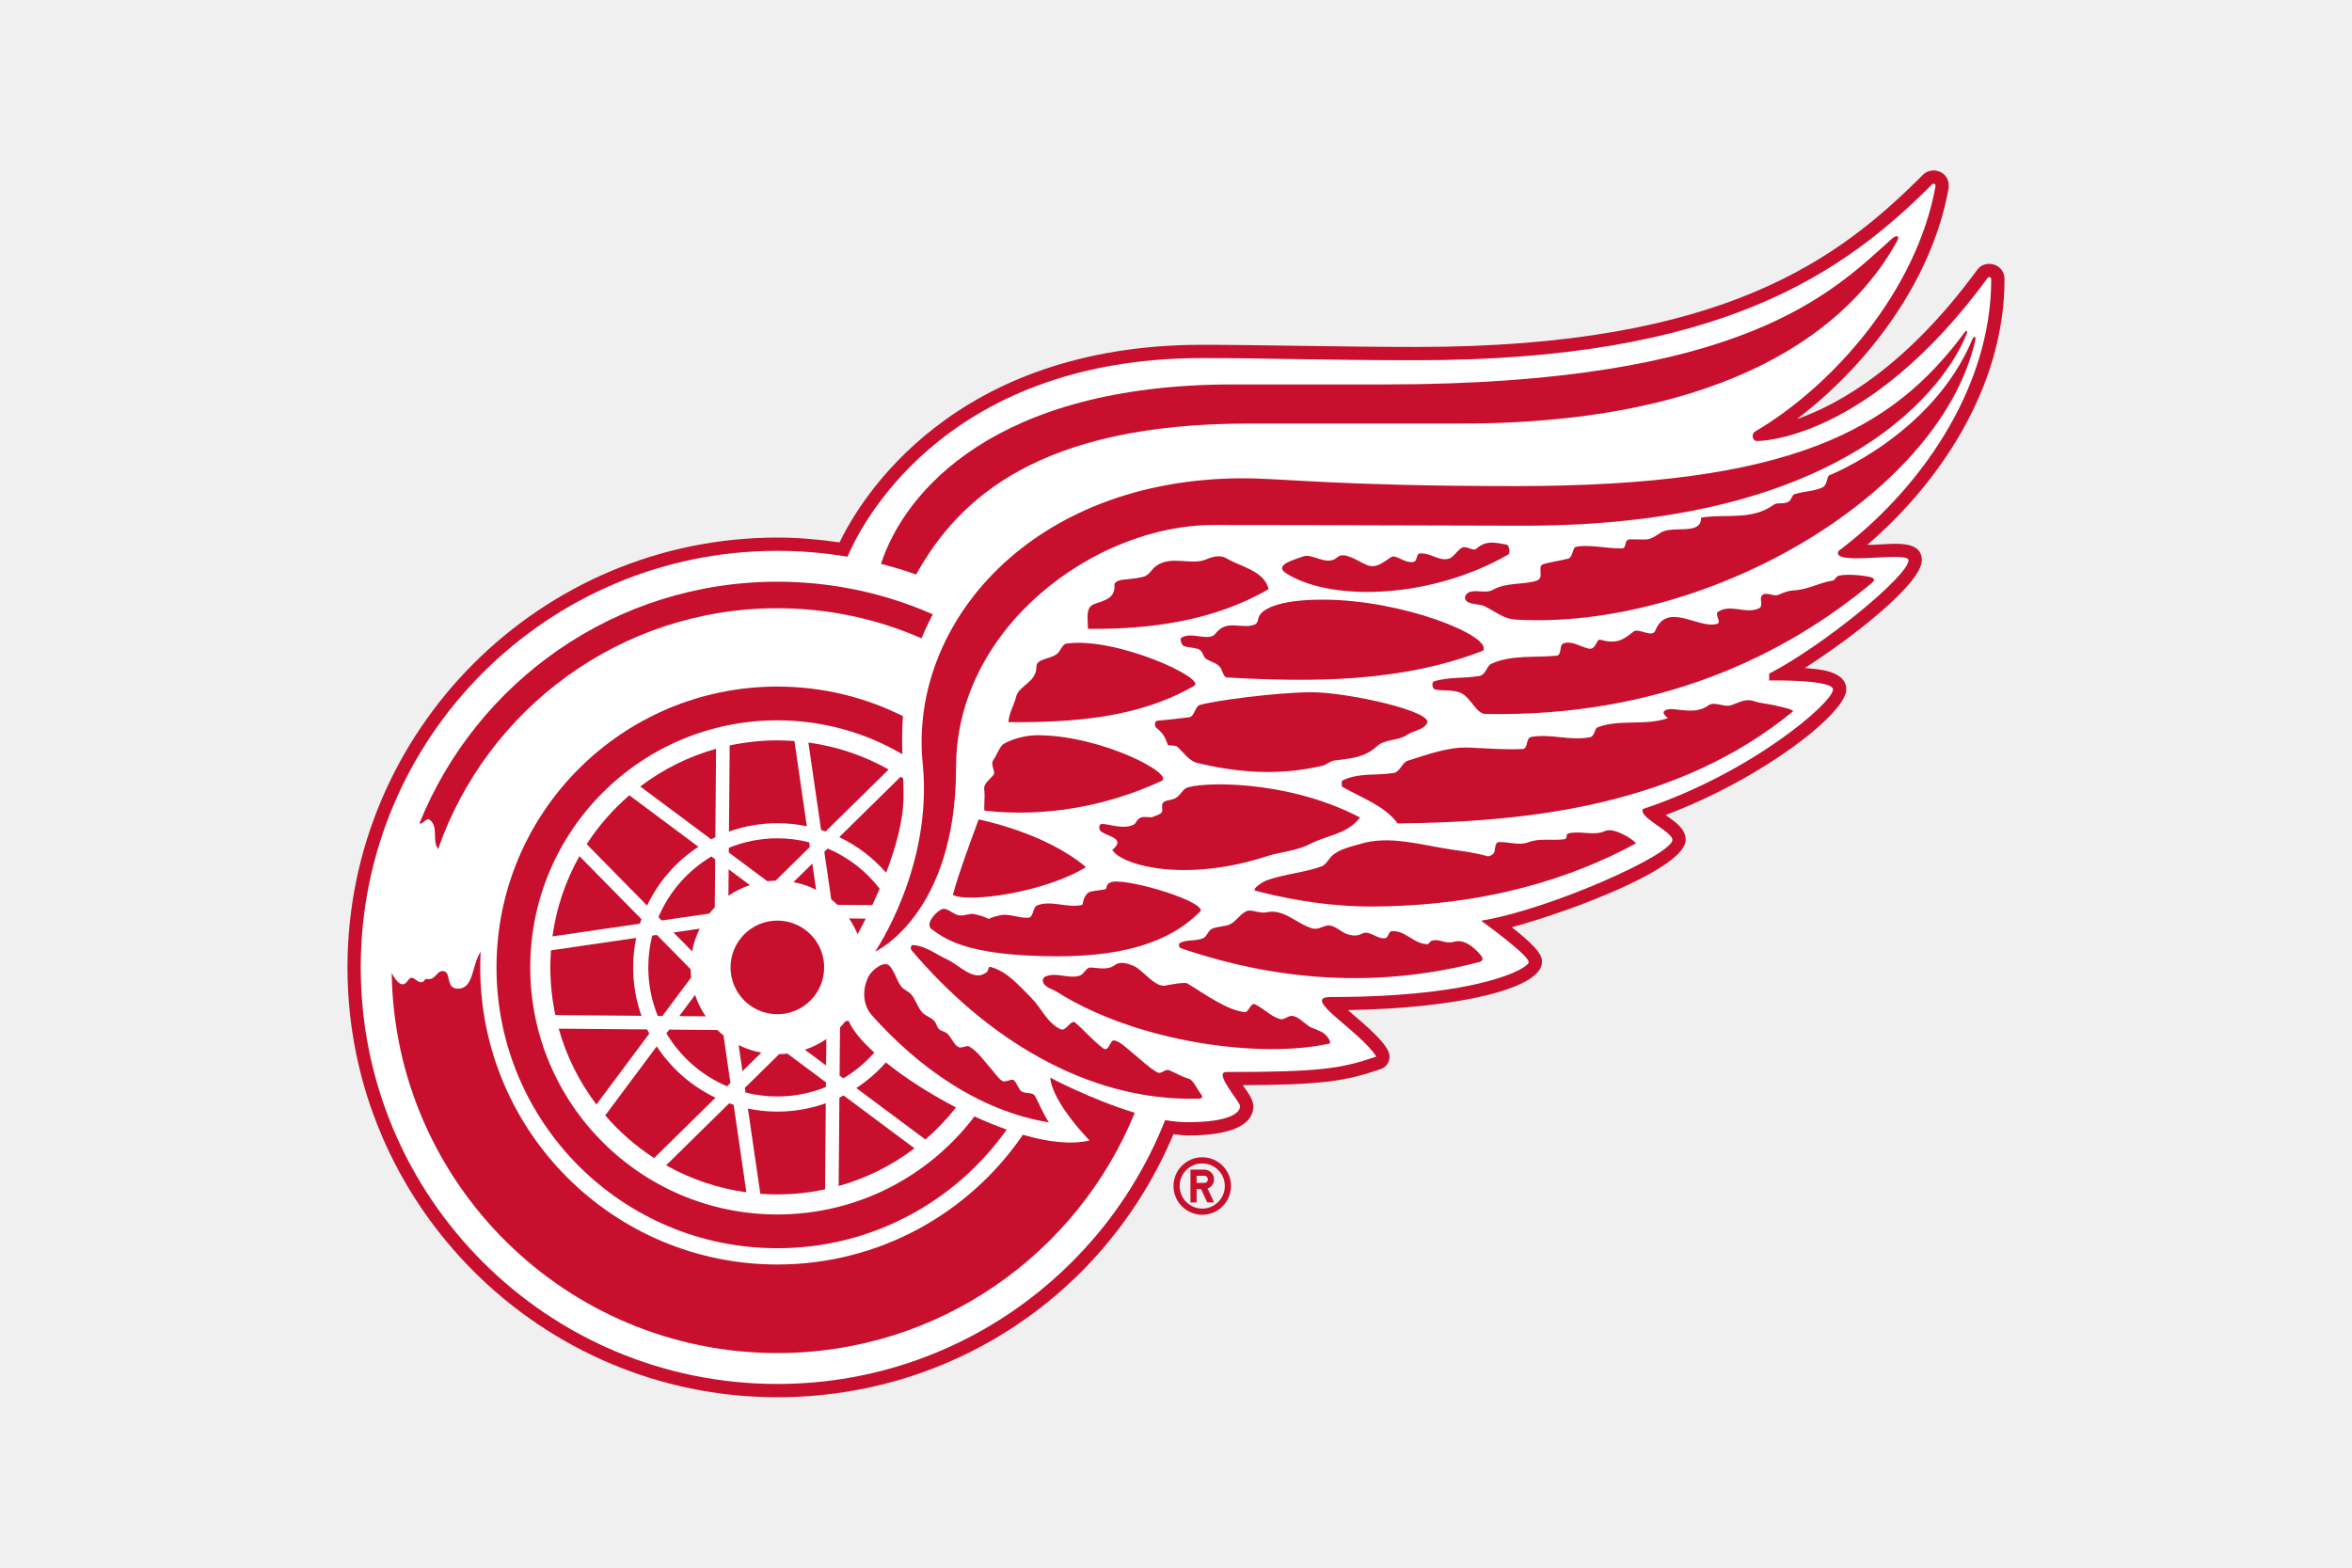
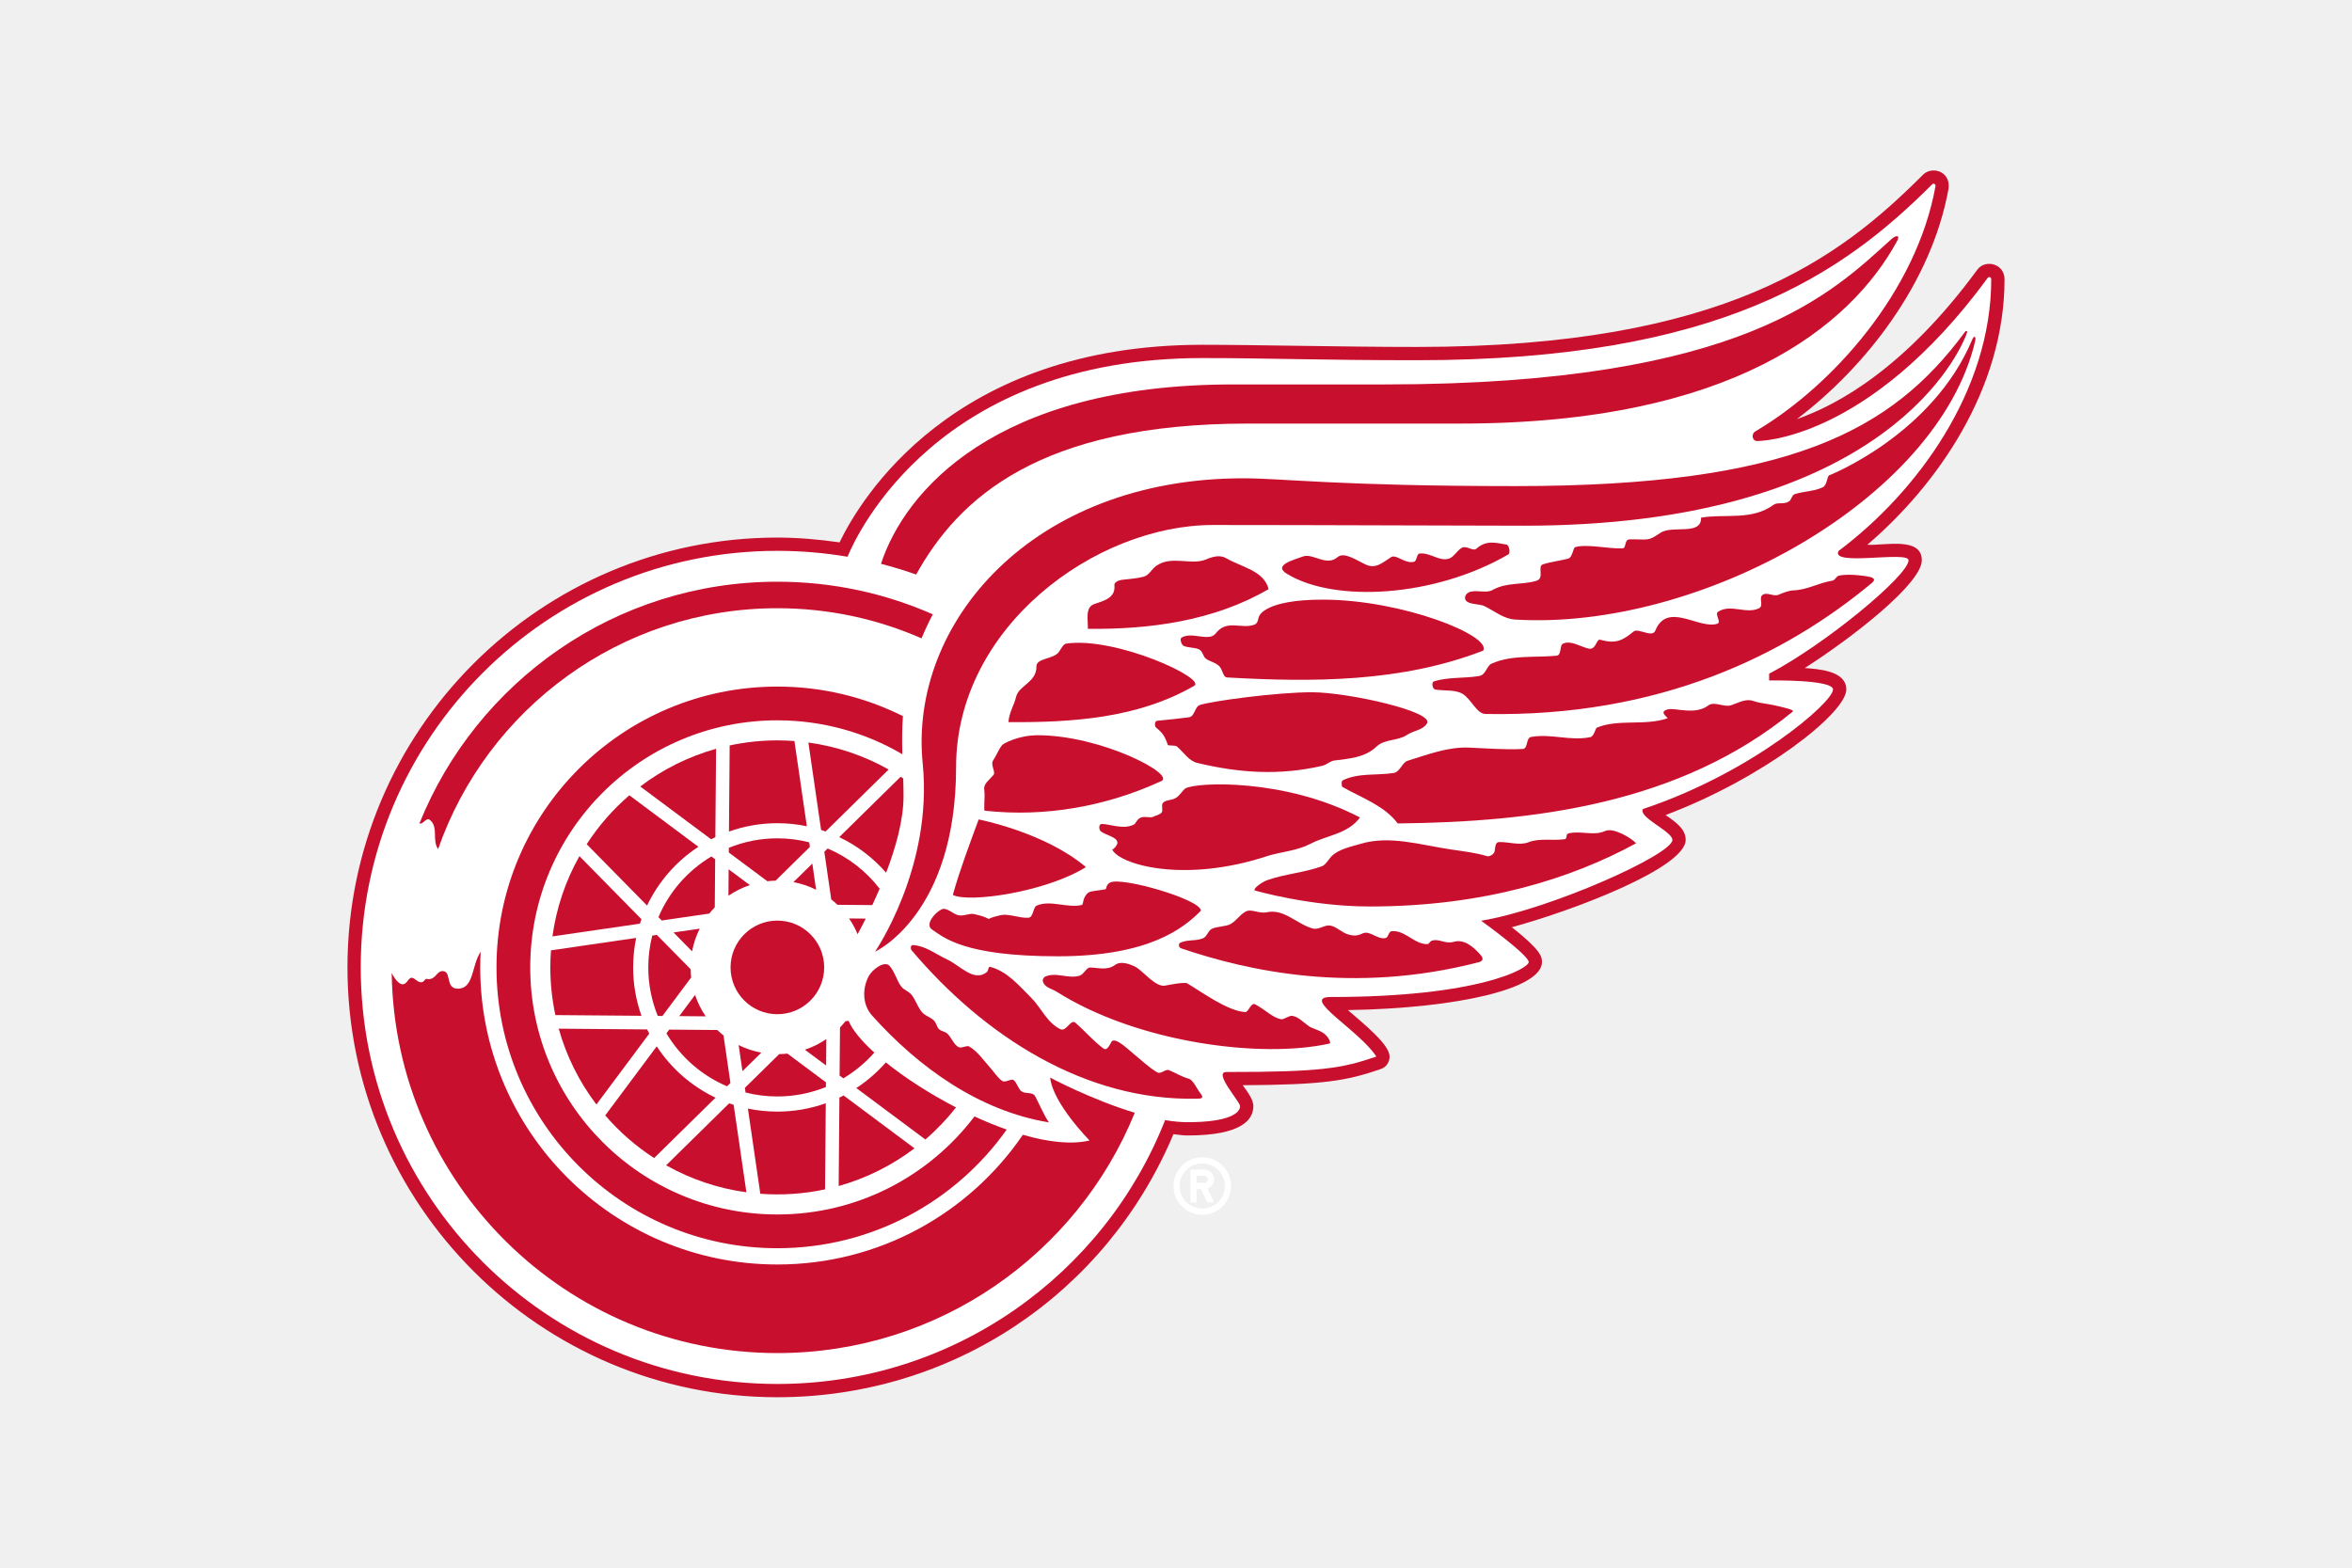
<svg xmlns="http://www.w3.org/2000/svg" viewBox="0 0 960 640">
-   <path fill="#c8102e" d="M490.714 472.446c-6.481 0-11.742 5.253-11.742 11.738 0 6.478 5.261 11.74 11.742 11.74s11.734-5.262 11.734-11.739c0-6.486-5.253-11.739-11.734-11.739m0 20.958a9.21 9.21 0 0 1-6.522-2.698 9.219 9.219 0 0 1-2.698-6.522 9.207 9.207 0 0 1 9.22-9.214c5.094 0 9.218 4.12 9.218 9.214s-4.124 9.22-9.218 9.22m4.823-11.94a3.98 3.98 0 0 0-3.983-3.978h-5.656v13.4h2.514v-5.442h1.804l2.541 5.441h2.78l-2.652-5.674a3.99 3.99 0 0 0 2.652-3.748m-3.983 1.464h-3.142v-2.932h3.142a1.47 1.47 0 0 1 1.469 1.468 1.47 1.47 0 0 1-1.469 1.464" />
+   <path fill="#fff" d="M490.714 472.446c-6.481 0-11.742 5.253-11.742 11.738 0 6.478 5.261 11.74 11.742 11.74s11.734-5.262 11.734-11.739c0-6.486-5.253-11.739-11.734-11.739m0 20.958a9.21 9.21 0 0 1-6.522-2.698 9.219 9.219 0 0 1-2.698-6.522 9.207 9.207 0 0 1 9.22-9.214c5.094 0 9.218 4.12 9.218 9.214s-4.124 9.22-9.218 9.22m4.823-11.94a3.98 3.98 0 0 0-3.983-3.978h-5.656v13.4h2.514v-5.442h1.804l2.541 5.441h2.78l-2.652-5.674a3.99 3.99 0 0 0 2.652-3.748m-3.983 1.464h-3.142v-2.932h3.142a1.47 1.47 0 0 1 1.469 1.468 1.47 1.47 0 0 1-1.469 1.464" />
  <path fill="#c8102e" d="M762.178 222.393c28.437-24.3 55.997-63.485 55.997-108.357 0-6.495-7.923-8.322-11.136-3.906-29.301 39.985-56.933 55.177-73.624 60.96 27.756-21.013 54.976-55.323 61.939-94.232.765-7.1-6.957-9.172-10.526-5.456-33.983 33.978-80.769 70.237-206.502 70.237-30.382 0-65.112-.88-87.57-.88-102.083 0-139.625 63.137-148.088 80.665-8.404-1.214-16.914-1.963-25.373-1.963-96.753 0-175.47 78.716-175.47 175.478-.001 96.754 78.715 175.474 175.469 175.474 71.21 0 134.161-42.05 161.662-107.39 1.936.197 3.989.527 5.721.527 22.235 0 26.898-6.503 26.898-11.975 0-2.934-2.907-6.478-4.346-8.542 32.618-.176 42.185-1.704 56.302-6.582 2.296-.716 3.644-2.849 3.644-5.118 0-4.813-9.868-12.779-17.015-18.97 45.622-.766 79.215-8.914 79.215-19.584 0-2.084-.198-4.71-12.306-14.247 25.74-7 70.962-24.358 70.962-35.658 0-4.38-3.78-7.064-8.195-10.142 40.066-15.097 73.756-41.698 73.756-51.237 0-7.689-11.328-8.342-16.945-8.776 19.965-12.788 47.764-34.582 47.764-43.995 0-9.748-15.276-5.908-22.232-6.33z" />
  <path fill="#fff" d="M750.469 224.886c31.928-23.926 62.279-65.247 62.279-110.85 0-.96-.947-1.108-1.343-.708-49.354 67.382-94.235 66.72-94.235 66.72-1.962 0-2.426-2.754-.867-3.84 31.865-18.74 66.042-57.403 73.717-100.31.105-.574-.754-1.27-1.359-.67-36.246 36.249-86.059 71.83-210.336 71.83-39.8 0-60.57-.88-87.57-.88-107.766 0-140.905 71.627-144.828 81.108a171.5 171.5 0 0 0-28.633-2.41c-93.918 0-170.055 76.133-170.055 170.062s76.137 170.056 170.054 170.056c71.916 0 133.402-44.64 158.265-107.716 3.18.542 6.25.85 9.113.85 17.326 0 21.486-3.867 21.486-6.554 0-1.823-11.08-13.932-5.579-13.932 38.427 0 47.077-1.435 61.185-6.31-6.769-10.593-31.286-24.306-18.662-24.306 60.903 0 80.862-11.758 80.862-14.248 0-2.91-19.42-16.895-19.42-16.895 28.053-4.625 78.073-26.998 78.073-33.01 0-3.48-14.268-9.32-11.98-12.62 44.478-14.794 77.535-43.537 77.535-48.759 0-4.19-26.073-3.7-26.073-3.7v-2.77c22.547-11.722 56.892-40.065 56.892-46.3 0-3.973-32.229 2.683-28.521-3.838" />
  <path fill="#c8102e" d="M359.045 362.811a52.76 52.76 0 0 0-21.222-16.416l-1.368 1.341 2.825 19.428a34 34 0 0 1 2.537 2.218l14.233.118a252 252 0 0 0 2.995-6.689m-61.58-14.786 15.739 11.727a36 36 0 0 1 3.363-.225l14-13.776-.284-1.886a52.7 52.7 0 0 0-12.989-1.624 52.5 52.5 0 0 0-19.812 3.874zm34.092 4.532-7.705 7.561a35 35 0 0 1 9.257 3.117zm5.715 71.638a35.6 35.6 0 0 1-8.74 4.344l8.654 6.445zm-70.282 48.578 25.06-24.655c-9.797-4.649-18.098-11.945-24-20.95l-21.016 28.193a93 93 0 0 0 19.956 17.412m79.563-97.816a35 35 0 0 1 3.479 6.425 207 207 0 0 0 3.333-6.367zm-47.103 76.085a56 56 0 0 1-1.828-.622l-25.737 25.313a92.1 92.1 0 0 0 32.765 11.01zm46.912-34.312-1.291.192a34 34 0 0 1-2.214 2.536l-.17 19.634 1.534 1.136a53 53 0 0 0 12.646-10.513c-5.225-4.746-8.966-9.244-10.505-12.985m-49.043-51.048a35 35 0 0 1 8.741-4.344l-8.653-6.456zm-32.313 56.297a75 75 0 0 1-.865-1.723l-36.096-.305a92.4 92.4 0 0 0 15.389 30.953zm72.12 19.876-15.73-11.733q-1.675.19-3.362.22l-14.003 13.771.27 1.893a52.6 52.6 0 0 0 12.993 1.622 52.5 52.5 0 0 0 19.813-3.868zm-34.083-4.542 7.694-7.567a35.3 35.3 0 0 1-9.252-3.107zm39.573 10.78-.301 36.091a92.3 92.3 0 0 0 30.948-15.389l-28.932-21.569a69 69 0 0 1-1.715.867m-54.582-33.178a35.2 35.2 0 0 1-4.33-8.746l-6.459 8.653 10.789.094m4.738 5.577-19.626-.164-1.14 1.53c5.715 9.594 14.386 17.233 24.768 21.618l1.363-1.346-2.822-19.418a38 38 0 0 1-2.543-2.22m-1.03-50.078.16-19.628-1.526-1.145c-9.599 5.718-17.23 14.39-21.627 24.776l1.349 1.371 19.425-2.835q1.05-1.321 2.219-2.539m-16.826 10.263 7.565 7.701a35.1 35.1 0 0 1 3.116-9.256zm-8.696 1.27a53.3 53.3 0 0 0-1.614 12.993 52.5 52.5 0 0 0 3.871 19.81l1.905.016 11.733-15.735a31 31 0 0 1-.221-3.362l-13.778-13.992zm39.047 70.62 5.065 34.78c8.85.667 17.75.062 26.428-1.795l.295-35.154a58.9 58.9 0 0 1-19.761 3.408c-4.121 0-8.146-.424-12.027-1.239M368.79 325.03c0-2.398-.052-4.8-.132-7.22a59 59 0 0 0-1.054-.709l-25.063 24.65a58.95 58.95 0 0 1 19.144 14.541c3.871-10.125 7.105-21.51 7.105-31.263zm-78.526 17.61c.567-.29 1.134-.586 1.712-.859l.303-36.093a92.3 92.3 0 0 0-30.954 15.39zm39.063-5.332-5.071-34.786a99 99 0 0 0-6.962-.264c-6.675 0-13.192.718-19.469 2.07l-.291 35.146a58.8 58.8 0 0 1 19.76-3.405c4.127 0 8.149.43 12.033 1.24m60.889 114.8c-10.697-5.534-20.779-12.044-28.646-18.385a59.9 59.9 0 0 1-12.042 10.473l28.185 21.004a93.7 93.7 0 0 0 12.503-13.093m-27.498-137.963a92.2 92.2 0 0 0-32.769-11.017l5.198 35.705a68 68 0 0 1 1.831.617zM224.623 394.94c0 6.68.711 13.19 2.059 19.463l35.147.292a58.9 58.9 0 0 1-3.4-19.755c0-4.129.423-8.146 1.23-12.04l-34.774 5.075a92 92 0 0 0-.262 6.965m.865-12.658 35.702-5.2c.196-.619.41-1.214.625-1.828l-25.31-25.734a91.9 91.9 0 0 0-11.017 32.762m13.976-37.648 24.647 25.057a59 59 0 0 1 20.955-23.998l-28.187-21.018a92.7 92.7 0 0 0-17.415 19.96M317.293 414.047c10.553 0 19.108-8.555 19.108-19.109s-8.555-19.108-19.108-19.108-19.108 8.555-19.108 19.108 8.555 19.11 19.108 19.11" />
  <path fill="#c8102e" d="M317.294 280.29c-63.317 0-114.642 51.33-114.642 114.65s51.325 114.642 114.642 114.642c38.654 0 72.833-19.128 93.608-48.435a154 154 0 0 1-13.165-5.366c-18.42 24.31-47.592 40.017-80.443 40.017-55.705 0-100.867-45.159-100.867-100.858s45.162-100.87 100.867-100.87c18.61 0 36.047 5.052 51.011 13.845-.137-4.997-.162-10.142.232-15.554-15.419-7.722-32.824-12.072-51.243-12.072" />
  <path fill="#c8102e" d="M444.715 465.59c-7.405 1.772-16.958.652-27.217-2.316-21.837 31.961-58.572 52.947-100.206 52.947-66.973 0-121.28-54.298-121.28-121.282 0-2.15.061-4.278.163-6.395-3.75 5.69-2.669 15.08-9.319 15.08-5.274 0-2.351-7.185-6.211-7.185-2.402 0-2.739 3.296-5.726 3.296-.349 0-.66-.125-.886-.125-.642 0-.928 1.393-2.144 1.393-1.553 0-2.643-1.833-3.876-1.833-1.391 0-1.834 2.654-3.678 2.654-1.892 0-3.723-3.166-4.461-4.614 1.218 85.916 71.23 155.176 157.42 155.176 65.963 0 122.441-40.56 145.879-98.102-17.659-5.34-34.535-14.352-34.535-14.352 1.077 10.522 16.077 25.658 16.077 25.658M175.476 334.74c3.636 3.004.738 8.262 3.347 11.88 19.972-57.24 74.425-98.315 138.471-98.315 20.931 0 40.834 4.397 58.847 12.297a124 124 0 0 1 4.588-9.808c-19.411-8.556-40.866-13.316-63.435-13.316-66.157 0-122.768 40.812-146.077 98.621 1.297.85 2.725-2.627 4.259-1.36m334.082-161.82h86.63c110.667 0 159.121-39.565 178.208-74.637 1.101-2.109-.254-2.551-2.357-.682-24.093 21.615-60.041 59.343-206.821 59.343h-61.94c-97.434 0-134.125 43.934-143.694 73.236a171 171 0 0 1 14.36 4.367c17.321-31.185 50.333-61.627 135.614-61.627" />
  <path fill="#c8102e" d="M507.526 195.261c-86.692 0-136.627 59.54-130.912 116.43 4.259 42.385-19.46 76.821-19.46 76.821s33.084-14.98 33.084-75.338c0-57.208 56.911-98.846 104.875-98.846 46.381 0 100.197.291 126.881.291 141.509 0 175.749-65.375 180.624-78.132.859-1.914-.379-1.526-.845-.637-29.544 39.843-70.914 62.596-183.17 62.596-72.11 0-94.912-3.185-111.077-3.185" />
  <path fill="#c8102e" d="M539.848 244.8c-23.409 0-25.76 6.515-25.76 6.515-.74.908-.363 3.041-2.003 3.664-5.347 2.065-11.266-2.365-15.869 3.592-2.78 3.598-9.525-.839-13.899 1.701-.983.576.016 3.068.776 3.398 2.048.9 5.43.633 6.701 1.69 1.343 1.101 1.225 2.676 2.472 3.598 1.544 1.131 4.443 1.635 5.735 3.42 1.009 1.373 1.332 4.104 2.796 4.184 35.141 1.995 71.215 1.99 104.561-10.929 3.777-5.947-32.715-20.834-65.51-20.834M401.725 322.29c.463 3.4-.424 8.618.281 8.687 24.46 2.67 49.289-1.679 71.923-12.068 6.299-2.673-24.581-18.75-50.271-18.75-8.347 0-14.031 3.551-14.031 3.551-1.432.823-2.58 4.178-4.246 6.68-1.241 1.856 1.135 4.767.138 5.964-1.844 2.222-4.121 3.584-3.794 5.935zm33.451-59.54c-1.183.198-2.073 2.12-2.95 3.366-2.22 3.125-9.251 2.434-9.193 5.991.08 6.485-7.144 7.672-8.292 12.343-.897 3.662-2.865 6.428-3.135 10.368 25.952.14 52.649-1.533 75.656-14.745 6.014-2.739-31.687-20.272-52.086-17.324m82.626-22.25c-1.888-7.528-11.023-8.938-17.249-12.58-2.47-1.448-5.369-.788-8.221.437-6.181 2.654-14.128-1.852-20.507 2.731-1.816 1.32-2.788 3.772-5.136 4.38-2.915.758-5.856.878-8.832 1.255-1.092.152-3.14.89-3.006 2.13.595 5.292-4.33 6.396-8.237 7.762-3.82 1.343-2.463 6.381-2.582 10.092 25.283.322 51.587-3.24 73.77-16.207M388.905 365.343c6.5 3.38 37.935-1.16 54.324-11.347-16.835-14.28-43.777-19.46-43.777-19.46-3.736 10.193-7.601 20.337-10.547 30.808" />
  <path fill="#c8102e" d="M384.193 371.296c-3.07 1.632-6.591 6.266-3.805 8.148 4.988 3.381 13.264 10.957 51.438 10.957 37.172 0 51.314-11.488 58.348-18.62 0-4.604-32.703-14.024-37.093-11.467-1.349.67-1.508 2.021-1.69 2.616-1.467.575-6.01.646-7.089 1.434-2.535 1.861-2.031 4.897-2.708 5.076-5.801 1.443-12.991-2.21-18.484.292-1.473.68-1.346 4.78-3.298 4.928-3.977.3-8.355-2.065-12.143-.856-.674.223-2.723.52-4.068 1.368-2.082-1.068-3.189-1.327-5.909-1.986-2.011-.493-3.955.89-6.419.472-2.307-.402-4.898-3.524-7.08-2.362m150.733-26.838c6.865-3.574 15.126-3.913 20.17-10.73-30.813-16.095-66.796-14.429-71.19-11.886-1.085.634-2.348 2.878-3.725 3.756-2.115 1.387-4.077.72-5.478 2.122-.84.84.082 3.058-.51 3.88-.773 1.087-2.48 1.28-3.545 1.854-1.082.592-3.367-.374-5.069.344-1.695.72-1.764 2.307-2.873 2.87-4.133 2.105-10.129-.337-12.975-.293-1.468.025-1.087 2.34-.614 2.805 1.842 1.825 7.171 2.382 6.968 5.085-.047.554-1.324 2.44-2.131 2.544 2.825 6.031 29.107 14.03 63.678 2.562 5.773-1.737 11.741-2.028 17.294-4.914zm39.327-44.416c2.828-1.893 6.431-1.915 8.115-4.592 3.731-4.842-32.269-12.844-46.876-12.844-14.516 0-41.321 3.642-45.921 5.258-1.905.792-2.007 4.68-4.243 4.955-4.304.53-8.568 1.051-12.899 1.415-1.423.115-1.066 2.397-.622 2.747 2.815 2.274 3.686 3.683 4.872 7.166.119.328 3.042.04 3.681.584 2.813 2.428 4.823 5.883 8.347 6.74 17.048 4.09 33.527 5.218 50.978 1.163 1.869-.429 3.238-1.949 4.905-2.153 6.123-.792 12.494-1.162 17.24-5.682 3.35-3.196 8.694-2.243 12.423-4.757m41.407-73.704c1.002-.62.187-3.862-.653-3.986-3.908-.594-8.143-2.174-12.372 1.622-1.43 1.291-4.095-1.487-6.075-.29-1.602.951-3.182 3.514-4.67 4.177-4.056 1.803-7.99-2.409-12.467-1.885-1.313.145-.994 3.066-2.299 3.372-3.85.911-7.215-3.282-9.387-1.872-3.326 2.144-6.119 4.875-10.145 3.063-3.865-1.756-8.968-5.409-11.61-3.107-4.59 4.008-10.173-1.8-14.209-.235-3.42 1.325-12.615 3.516-6.342 7.153 19.485 11.796 60.172 9.453 90.23-8.01zM422.515 447.534c-1.018-1.847-3.653-.856-5.467-1.923-1.316-.798-1.946-3.54-3.235-4.6-.996-.82-3.4 1.04-4.635.318-1.753-1.029-3.091-3.25-4.46-4.78-1.522-1.689-2.92-3.525-4.418-5.215-1.404-1.589-2.904-3.042-4.697-4.102-.963-.57-2.835.661-4 .358-2.062-.55-3.262-4.135-4.949-5.632-.969-.86-2.516-.978-3.373-1.792-.878-.846-1.065-2.398-1.988-3.42-1.219-1.338-3.003-1.814-4.322-2.893-1.786-1.462-3.124-5.165-4.5-7.204-1.374-2.04-3.409-2.266-4.73-4.053-1.655-2.24-2.624-6.004-4.647-8.27-2.026-2.293-7.099 1.363-8.65 4.45-2.543 5.048-2.394 11.46 1.484 15.787 19.078 21.313 43.851 38.99 72.204 43.656-2.115-3.05-4.344-8.369-5.617-10.685m62.734-7.135c-2.888-.804-5.42-2.4-8.066-3.493-1.632-.672-3.205 1.861-4.964.814-3.559-2.124-6.62-5.169-9.453-7.432-2.246-1.798-6.75-6.308-8.686-5.399-.762.34-1.858 4.53-3.697 3.15-4.434-3.323-7.314-6.897-11.452-10.522-1.896-1.649-3.703 3.804-6.108 2.65-5.533-2.69-7.761-8.688-12.017-12.937-4.967-4.945-9.715-10.674-16.547-12.485-1.135-.298-.51 1.357-1.573 2.19-5.219 4.073-10.964-2.887-16.033-5.21-4.649-2.147-8.74-5.555-13.971-5.91-1.109-.083-1.059 1.591-.638 2.09 29.797 35.248 71.143 61.692 116.555 60.626 1.054-.024 3.204.094 1.437-2.095-1.412-1.734-2.997-5.539-4.787-6.037m42.177-25.676c-1.326-.196-3.386 1.596-4.536 1.38-3.522-.662-6.308-3.825-10.58-6.08-1.762-.93-2.679 3.235-4.06 3.147-7.084-.404-17.319-7.914-23.642-11.702-1.12-.677-7.879.671-9 .897-4.066.818-9.238-6.3-12.434-7.802-2.423-1.128-5.796-2.323-8.094-.602-3.119 2.32-6.825 1.076-10.24 1.03-1.325-.029-2.495 2.791-4.138 3.308-4.659 1.495-9.815-1.745-14.387.537-.133.062-.757 1.02-.722 1.35.314 2.865 3.516 3.347 5.627 4.635 32.746 20.771 83.314 27.496 111.491 21.194.638-.198-.358-2.607-2.258-4.057-1.965-1.509-4.862-2.076-6.084-2.933-2.844-1.993-4.36-3.914-6.943-4.302Zm65.918-30.227c-3.466 1.026-6.147-1.514-9.026-.415-.661.258-1.112 1.348-1.663 1.354-5.429.107-9.046-5.735-14.574-5.294-1.367.107-1.341 2.528-2.505 2.802-3.405.798-6.425-3.322-9.495-1.844-2.189 1.07-3.73.99-5.828.375-2.72-.799-4.74-3.217-7.366-3.63-2.321-.365-4.603 1.936-7.222 1.174-6.513-1.897-11.564-8.088-18.557-6.605-3.452.73-6.42-1.632-8.803-.203-2.616 1.55-3.359 3.435-6.01 5.011-1.795 1.09-5.999.952-7.879 2.091-1.423.873-1.787 3.07-3.416 3.744-3.059 1.264-6.679.366-9.544 1.988-.337.187-.526 1.787.702 2.13 26.7 9.05 69.915 19.007 121.535 5.611 1.591-.485 1.921-1.437.627-2.932-2.835-3.279-6.73-6.62-10.976-5.357m61.776-45.24c-4.562 2.121-9.845-.236-14.902.965-1.321.313-.308 2.197-1.63 2.381-4.957.702-10.1-.565-14.747 1.25-3.634 1.412-7.994-.192-11.994-.09-1.522.04-1.558 2.081-1.792 3.734-.215 1.402-2.332 2.242-2.957 2.057-4.955-1.473-9.703-2.006-14.727-2.744-12.617-1.864-25.107-5.875-36.97-2.332-3.87 1.162-9.002 2.13-11.967 5.142-1.139 1.167-2.353 3.47-3.87 4.023-7.26 2.64-15.166 3.13-22.4 5.706-2.187.771-6.351 3.838-4.793 4.24 0 0 22.32 6.48 46.673 6.48 46.868 0 82.597-11.532 108.734-25.792-1.501-1.893-9.203-6.629-12.658-5.02m51.43-51.332c-2.874.947-6.797-1.767-9.255.047-3.67 2.706-7.981 2.216-11.75 1.828-1.798-.19-4.617-.823-6.208.421-1.029.81.449 2.106 1.412 2.976-9.486 3.265-19.95.19-28.946 3.842-.674.274-1.08 3.576-2.742 3.907-8.259 1.67-15.986-1.574-24.176-.074-2.082.385-1.159 4.792-3.336 4.897-7.354.36-14.517-.258-21.862-.564-8.737-.364-16.787 2.805-25.031 5.332-2.454.738-3.189 4.636-5.829 5.035-7.127 1.088-14.381-.16-20.88 3.05-.439.215-.468 2.401.011 2.66 7.966 4.501 17.095 7.61 22.54 14.887 55.435-.583 115.085-7.829 161.241-45.673.91-.738-4.556-1.878-7.499-2.56-2.869-.666-5.231-.666-8.71-1.803-3.095-1.02-5.953.801-8.98 1.792m57.557-52.137c-.563-.339-8.952-1.85-13.591-.76-.994.234-1.58 1.852-2.51 2.004-5.991.96-10.211 3.821-16.295 4.008-1.272.03-4.008.936-5.646 1.715-2.208 1.066-5.233-1.524-6.957.408-1.111 1.247.826 4.242-1.192 5.194-5.299 2.495-11.493-1.98-16.682 1.402-1.511.977 1.596 4.286-.352 4.902-7.461 2.332-20.361-9.249-25.245 2.775-.76 1.89-3.096 1.036-4.556.656-1.412-.366-3.408-1.019-4.248-.32-4.57 3.72-7.256 5.204-13.684 3.4-1.624-.468-1.654 4.367-4.812 3.598-3.612-.869-7.083-3.474-10.385-1.998-1.535.685-.404 4.701-2.64 4.92-8.984.856-18.245-.439-26.524 3.24-2.042.911-2.232 4.583-5.092 5.054-6.3 1.043-12.584.308-18.47 2.218-.955.306-.732 3.112.725 3.324 3.774.561 8.062-.025 10.958 1.701 3.555 2.122 5.807 8.104 9.302 8.245 71.19 1.376 122.619-24.135 157.896-53.558 1.396-1.212.672-1.715 0-2.128m-17.45-41.76c-1.069.486-.73 4.01-2.764 4.954-3.505 1.612-7.491 1.565-11.235 2.703-1.417.44-1.338 2.323-2.522 3.061-1.99 1.27-4.685.215-6.139 1.288-8.993 6.591-19.683 3.634-29.671 5.286.158 7.526-11.724 2.93-16.593 6.205-5.319 3.565-4.612 2.59-12.526 2.665-2.459.027-1.132 3.656-3.111 3.697-6.31.113-14.464-1.889-19.168-.52-.846.245-1.121 4.222-2.795 4.672-3.433.92-7.036 1.291-10.326 2.332-2.547.806.782 5.618-2.63 6.7-5.794 1.833-12.176.495-18.02 3.807-2.293 1.31-5.657.074-8.635.622-2.533.454-3.502 3.114-1.432 4.283 1.872 1.055 4.999.78 6.844 1.691 4.28 2.111 7.831 5.167 12.432 5.456 75.206 4.628 172.483-48.83 187.806-113.582.534-2.605-.661-2.125-1.193-.672-16.316 38.852-58.322 55.352-58.322 55.352" />
</svg>
